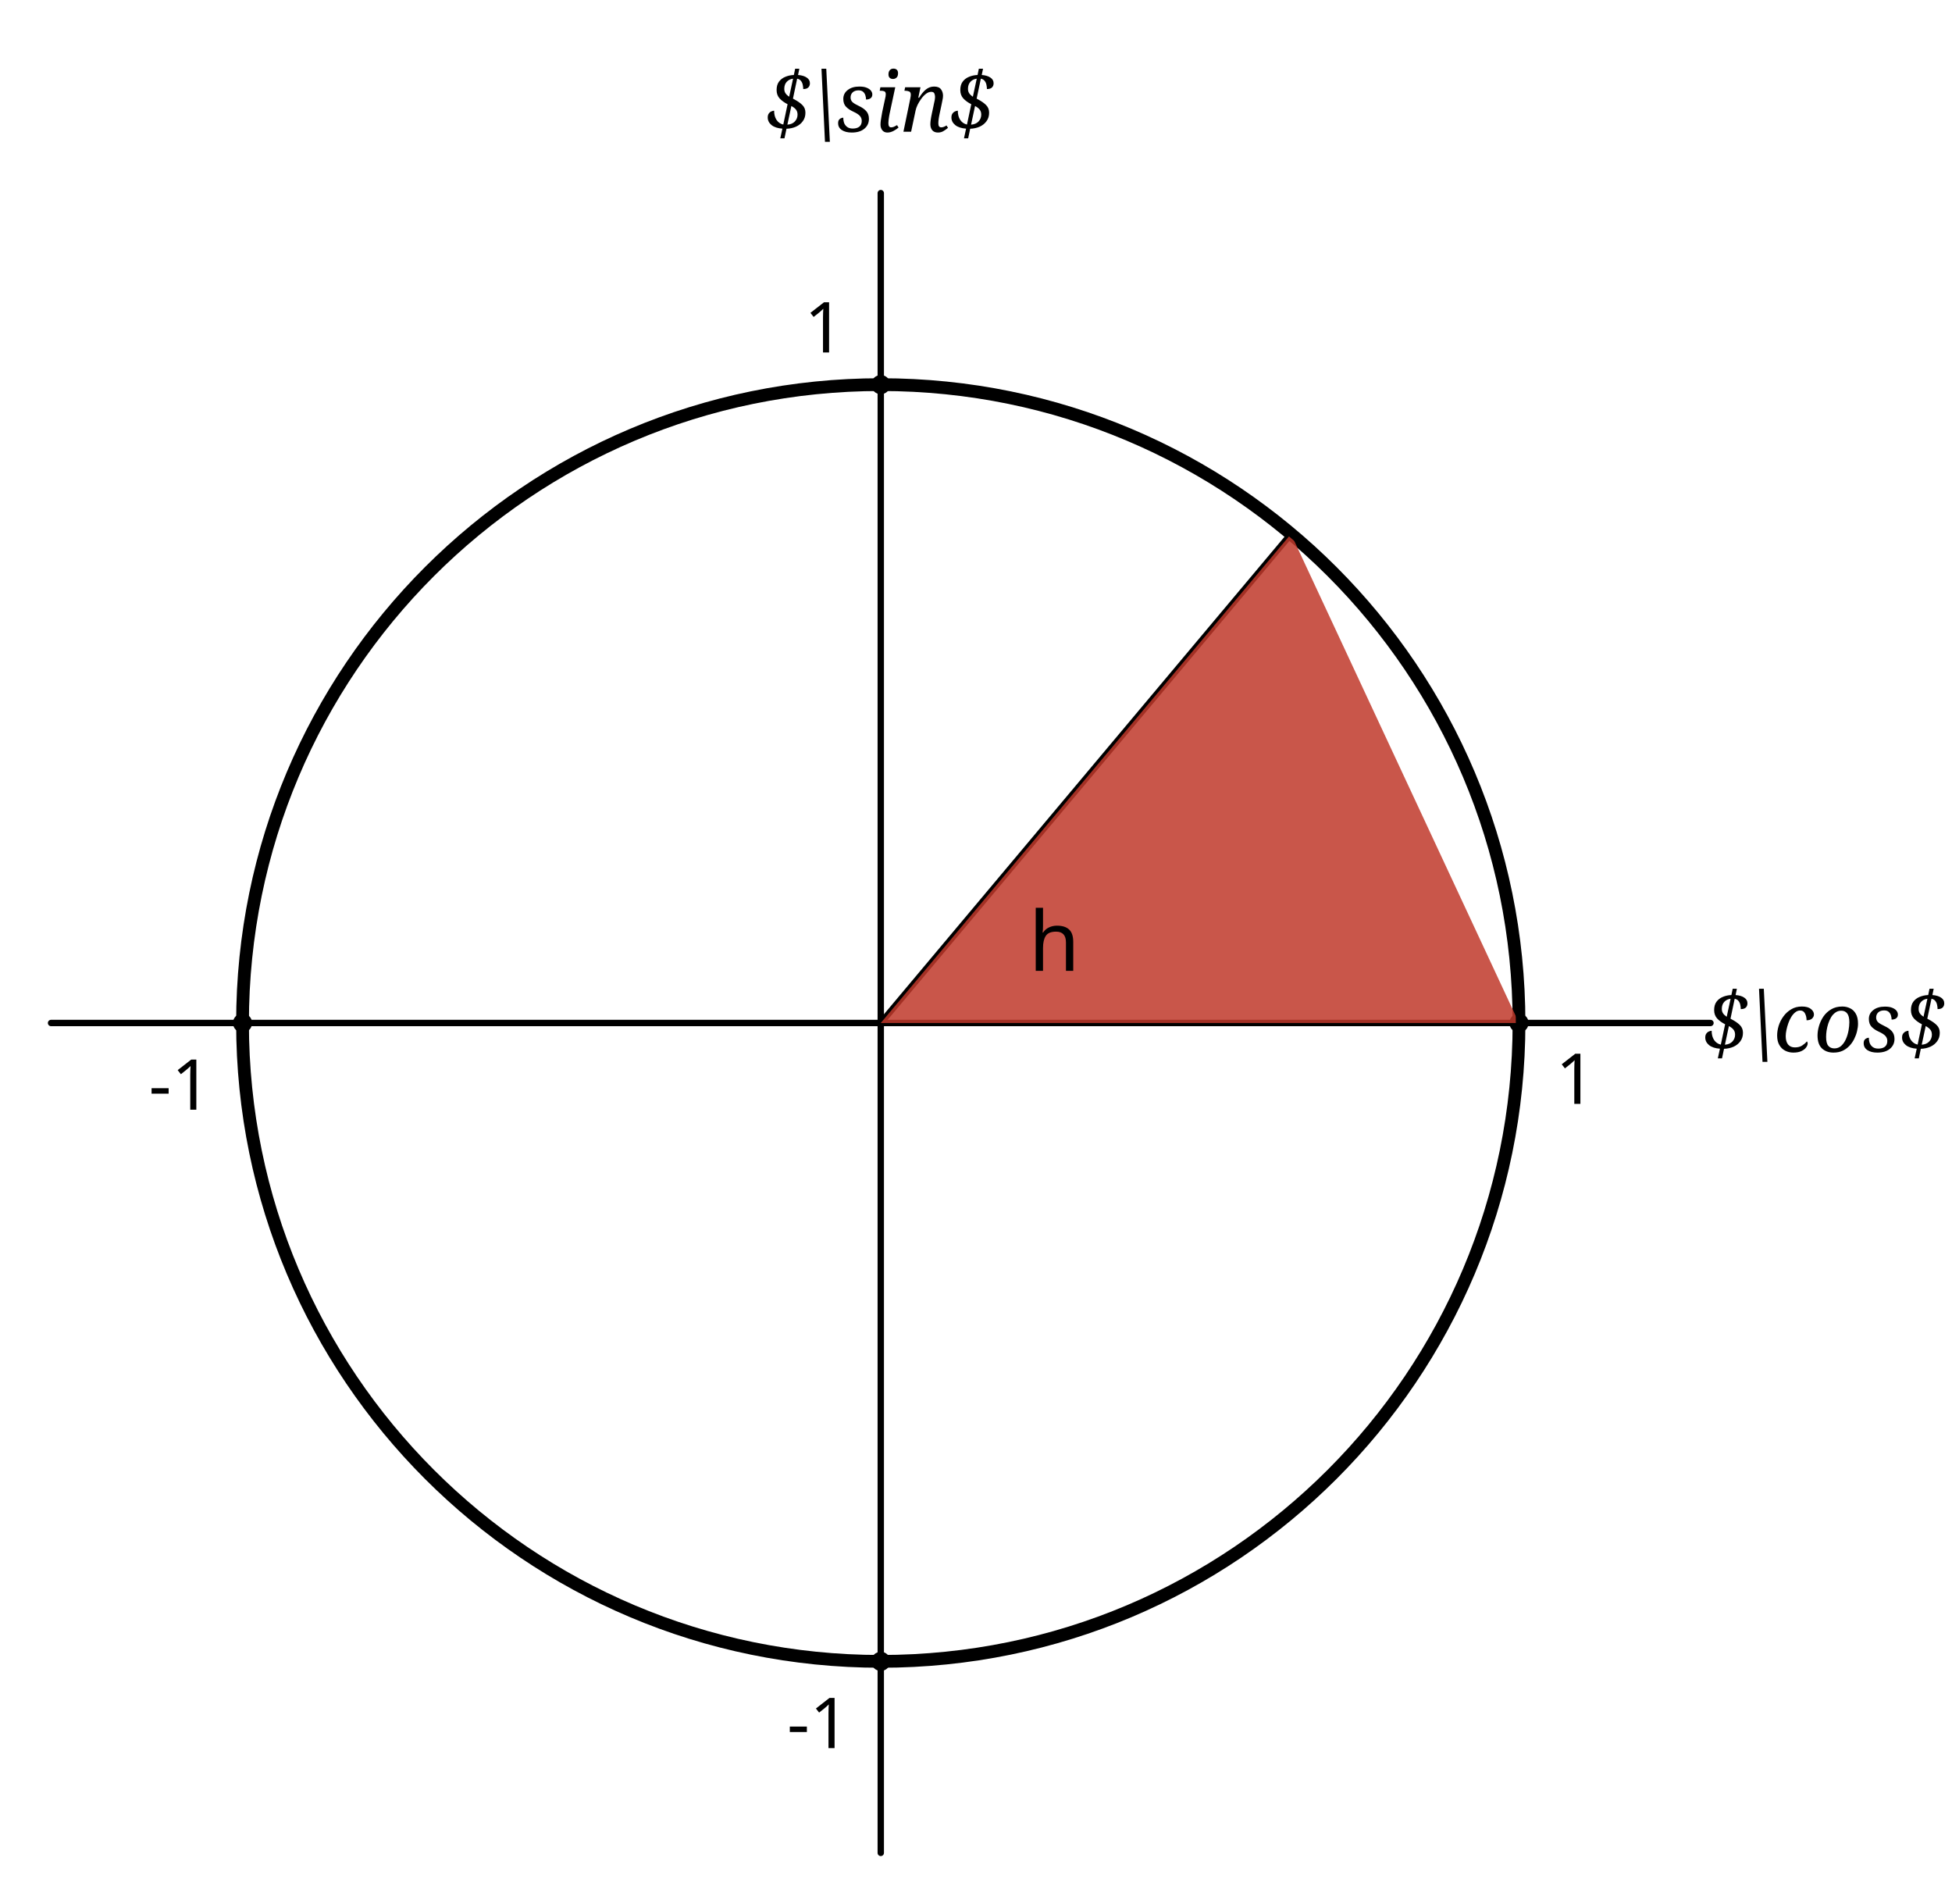
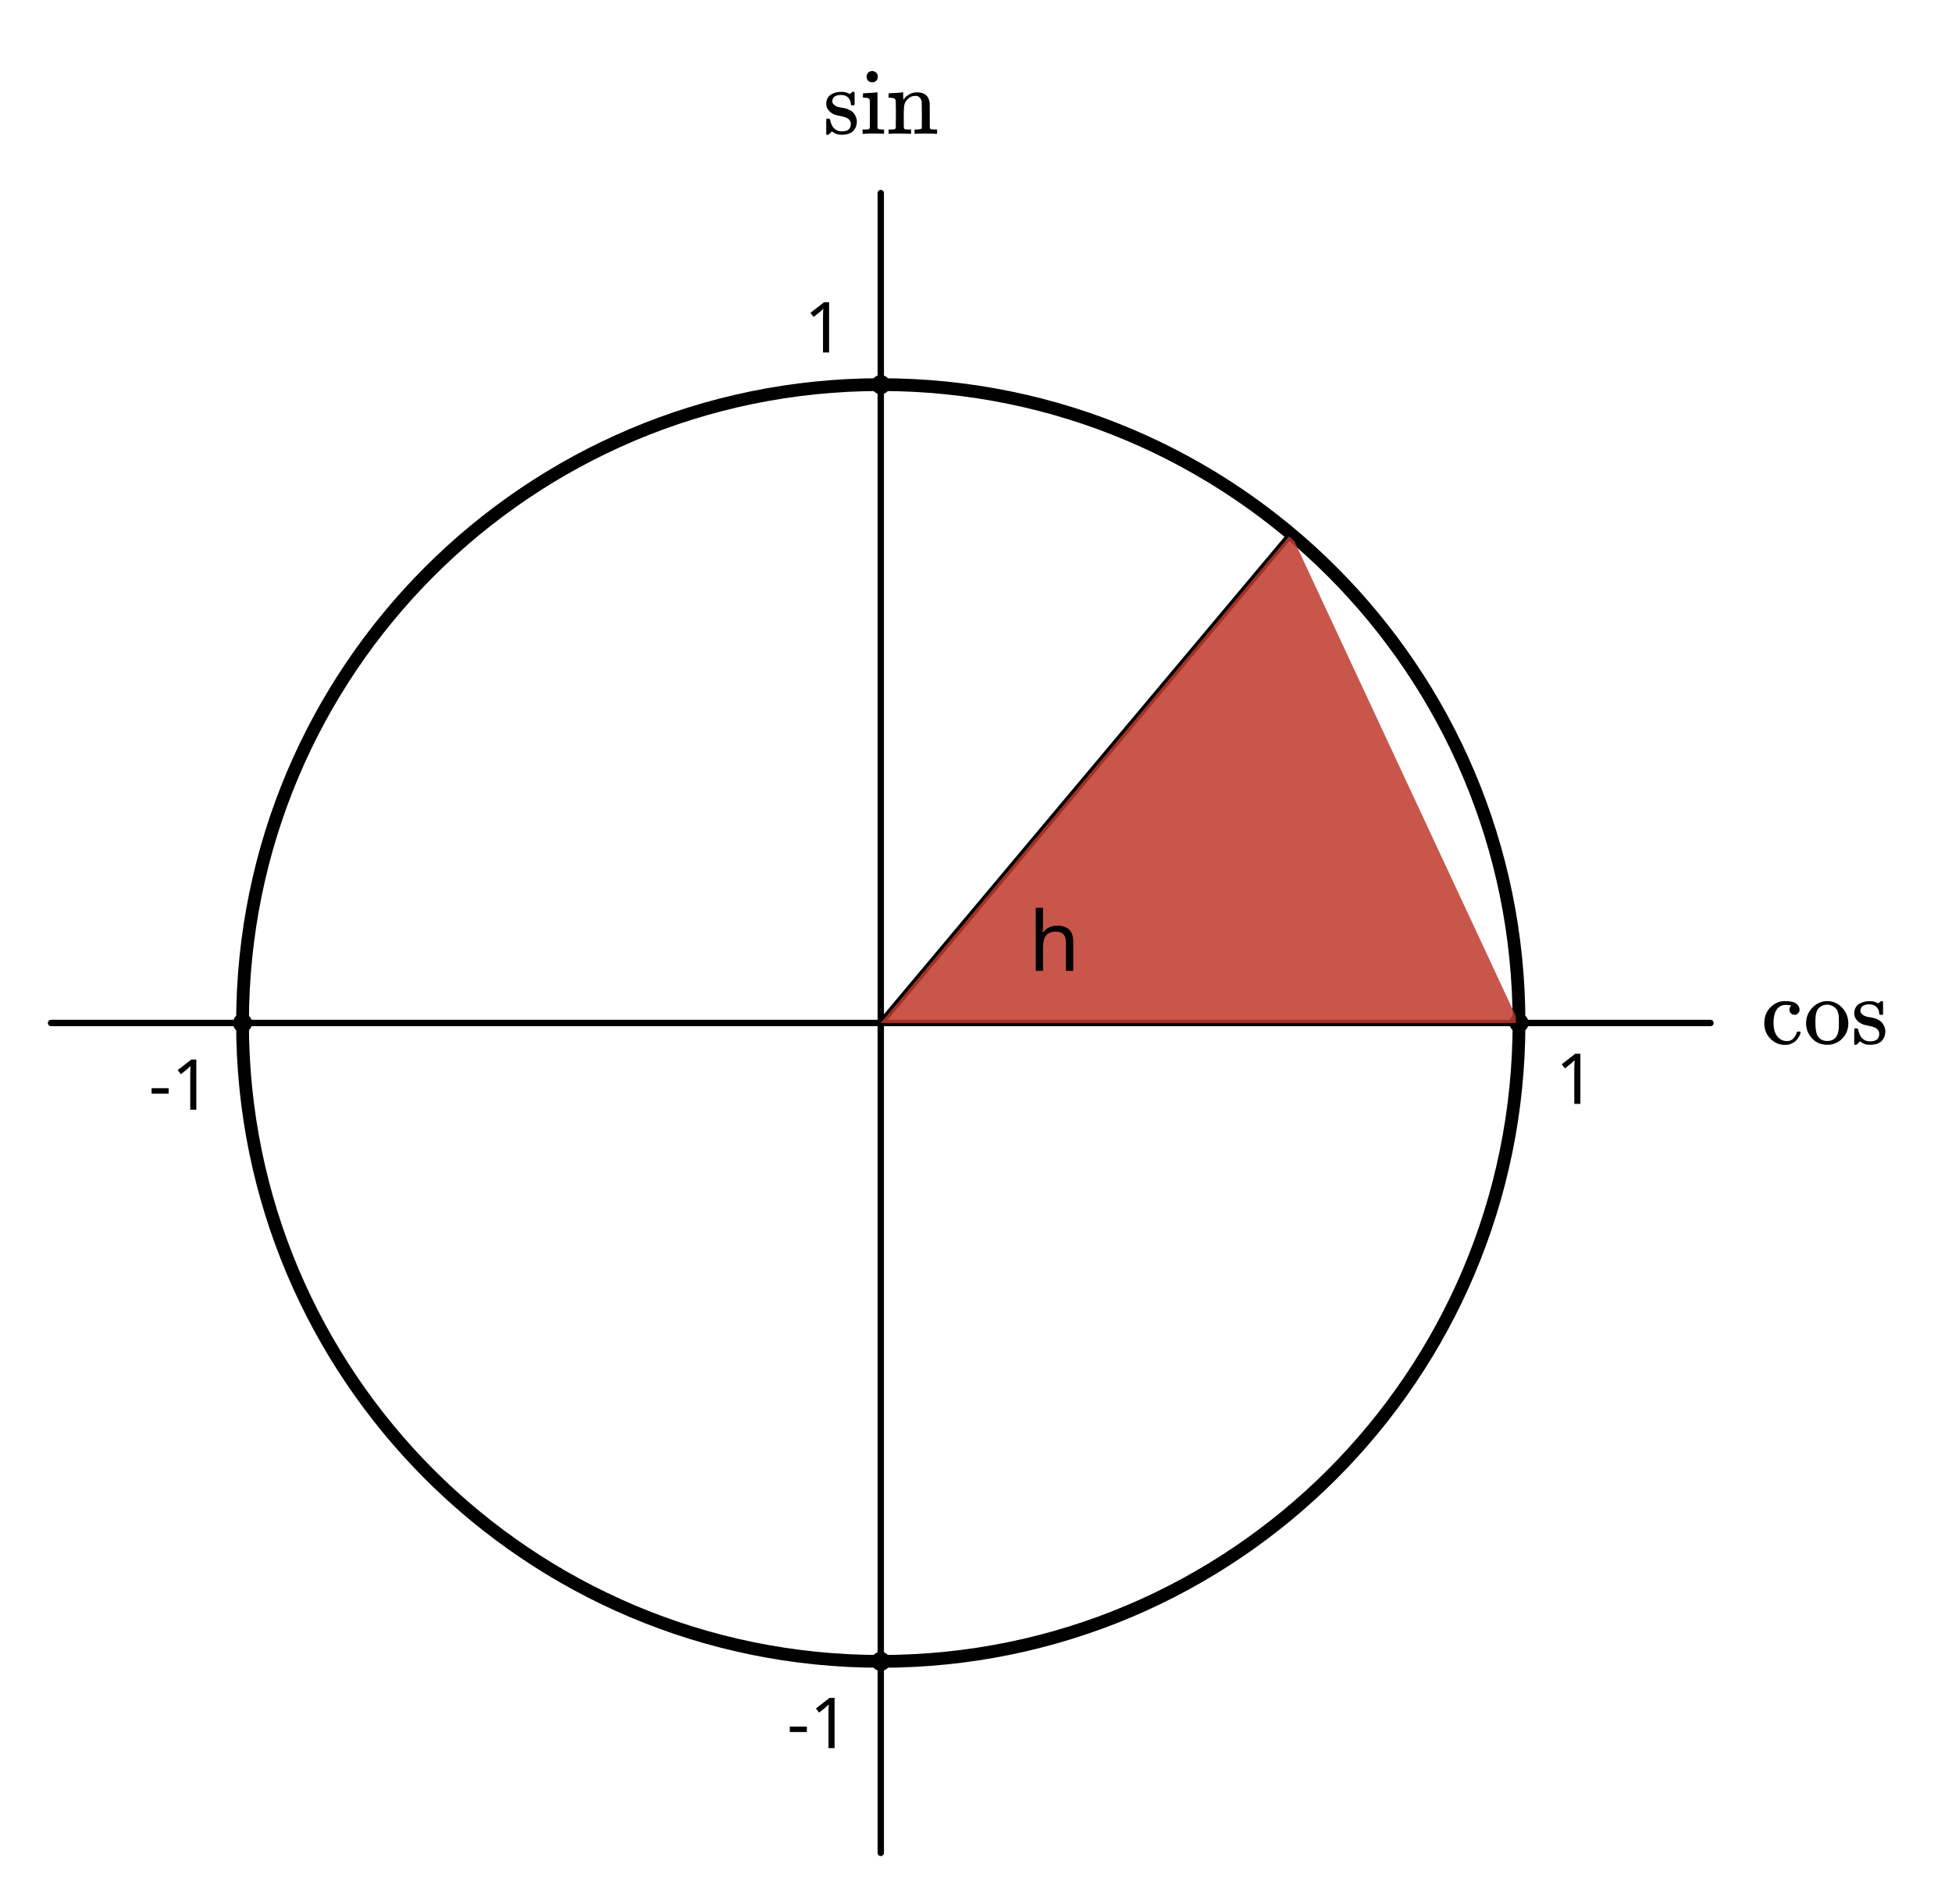
<svg xmlns="http://www.w3.org/2000/svg" width="305.842" height="298.25" viewBox="-138 -160.25 305.842 298.25">
  <line x1="-130" y1="0" x2="130" y2="0" stroke="#000000" stroke-width="1" stroke-opacity="1" stroke-linecap="round" stroke-linejoin="round" fill="none" fill-opacity="1" opacity="1" />
-   <text text-anchor="middle" dominant-baseline="middle" x="147.921" y="0" font-family="serif" font-size="13" font-style="italic" fill="#000">$\cos$</text>
+   <svg x="137.921" y="-3.5" width="20" height="7" overflow="visible">
+     <svg style="vertical-align: -0.025ex;" width="100%" height="100%" role="img" focusable="false" viewBox="0 -448 1338 459">
+       <g stroke="currentColor" fill="currentColor" stroke-width="0" transform="scale(1,-1)">
+         <g data-mml-node="math">
+           <g data-mml-node="mi">
+             <path data-c="63" d="M370 305T349 305T313 320T297 358Q297 381 312 396Q317 401 317 402T307 404Q281 408 258 408Q209 408 178 376Q131 329 131 219Q131 137 162 90Q203 29 272 29Q313 29 338 55T374 117Q376 125 379 127T395 129H409Q415 123 415 120Q415 116 411 104T395 71T366 33T318 2T249 -11Q163 -11 99 53T34 214Q34 318 99 383T250 448T370 421T404 357Q404 334 387 320Z" />
+             <path data-c="6F" d="M28 214Q28 309 93 378T250 448Q340 448 405 380T471 215Q471 120 407 55T250 -10Q153 -10 91 57T28 214ZM250 30Q372 30 372 193V225V250Q372 272 371 288T364 326T348 362T317 390T268 410Q263 411 252 411Q222 411 195 399Q152 377 139 338T126 246V226Q126 130 145 91Q177 30 250 30Z" transform="translate(444,0)" />
+             <path data-c="73" d="M295 316Q295 356 268 385T190 414Q154 414 128 401Q98 382 98 349Q97 344 98 336T114 312T157 287Q175 282 201 278T245 269T277 256Q294 248 310 236T342 195T359 133Q359 71 321 31T198 -10H190Q138 -10 94 26L86 19L77 10Q71 4 65 -1L54 -11H46H42Q39 -11 33 -5V74V132Q33 153 35 157T45 162H54Q66 162 70 158T75 146T82 119T101 77Q136 26 198 26Q295 26 295 104Q295 133 277 151Q257 175 194 187T111 210Q75 227 54 256T33 318Q33 357 50 384T93 424T143 442T187 447H198Q238 447 268 432L283 424L292 431Q302 440 314 448H322H326Q329 448 335 442V310L329 304H301Q295 310 295 316Z" transform="translate(944,0)" />
+           </g>
+         </g>
+       </g>
+     </svg>
+   </svg>
  <line x1="0" y1="130" x2="0" y2="-130" stroke="#000000" stroke-width="1" stroke-opacity="1" stroke-linecap="round" stroke-linejoin="round" fill="none" fill-opacity="1" opacity="1" />
-   <text text-anchor="middle" dominant-baseline="middle" x="0" y="-144.125" font-family="serif" font-size="13" font-style="italic" fill="#000">$\sin$</text>
+   <svg x="-9.5" y="-149.125" width="19" height="10" overflow="visible">
+     <svg style="vertical-align: -0.025ex;" width="100%" height="100%" role="img" focusable="false" viewBox="0 -669 1228 680">
+       <g stroke="currentColor" fill="currentColor" stroke-width="0" transform="scale(1,-1)">
+         <g data-mml-node="math">
+           <g data-mml-node="mi">
+             <path data-c="73" d="M295 316Q295 356 268 385T190 414Q154 414 128 401Q98 382 98 349Q97 344 98 336T114 312T157 287Q175 282 201 278T245 269T277 256Q294 248 310 236T342 195T359 133Q359 71 321 31T198 -10H190Q138 -10 94 26L86 19L77 10Q71 4 65 -1L54 -11H46H42Q39 -11 33 -5V74V132Q33 153 35 157T45 162H54Q66 162 70 158T75 146T82 119T101 77Q136 26 198 26Q295 26 295 104Q295 133 277 151Q257 175 194 187T111 210Q75 227 54 256T33 318Q33 357 50 384T93 424T143 442T187 447H198Q238 447 268 432L283 424L292 431Q302 440 314 448H322H326Q329 448 335 442V310L329 304H301Q295 310 295 316Z" />
+             <path data-c="69" d="M69 609Q69 637 87 653T131 669Q154 667 171 652T188 609Q188 579 171 564T129 549Q104 549 87 564T69 609ZM247 0Q232 3 143 3Q132 3 106 3T56 1L34 0H26V46H42Q70 46 91 49Q100 53 102 60T104 102V205V293Q104 345 102 359T88 378Q74 385 41 385H30V408Q30 431 32 431L42 432Q52 433 70 434T106 436Q123 437 142 438T171 441T182 442H185V62Q190 52 197 50T232 46H255V0H247Z" transform="translate(394,0)" />
+             <path data-c="6E" d="M41 46H55Q94 46 102 60V68Q102 77 102 91T102 122T103 161T103 203Q103 234 103 269T102 328V351Q99 370 88 376T43 385H25V408Q25 431 27 431L37 432Q47 433 65 434T102 436Q119 437 138 438T167 441T178 442H181V402Q181 364 182 364T187 369T199 384T218 402T247 421T285 437Q305 442 336 442Q450 438 463 329Q464 322 464 190V104Q464 66 466 59T477 49Q498 46 526 46H542V0H534L510 1Q487 2 460 2T422 3Q319 3 310 0H302V46H318Q379 46 379 62Q380 64 380 200Q379 335 378 343Q372 371 358 385T334 402T308 404Q263 404 229 370Q202 343 195 315T187 232V168V108Q187 78 188 68T191 55T200 49Q221 46 249 46H265V0H257L234 1Q210 2 183 2T145 3Q42 3 33 0H25V46H41Z" transform="translate(672,0)" />
+           </g>
+         </g>
+       </g>
+     </svg>
+   </svg>
  <circle r="100" stroke="#000000" stroke-width="2" stroke-opacity="1" stroke-linecap="round" stroke-linejoin="round" fill="none" fill-opacity="1" opacity="1" cx="0" cy="0" />
  <circle r="1.5" stroke="none" stroke-width="1" stroke-opacity="1" stroke-linecap="round" stroke-linejoin="round" fill="#000000" fill-opacity="1" opacity="1" cx="100" cy="0" />
  <text x="108.856" y="8.856" font-family="sans-serif" font-size="11" font-weight="normal" fill="#000000" text-anchor="middle" dominant-baseline="middle">1</text>
  <circle r="1.5" stroke="none" stroke-width="1" stroke-opacity="1" stroke-linecap="round" stroke-linejoin="round" fill="#000000" fill-opacity="1" opacity="1" cx="-100" cy="0" />
  <text x="-109.771" y="9.771" font-family="sans-serif" font-size="11" font-weight="normal" fill="#000000" text-anchor="middle" dominant-baseline="middle">-1</text>
  <circle r="1.5" stroke="none" stroke-width="1" stroke-opacity="1" stroke-linecap="round" stroke-linejoin="round" fill="#000000" fill-opacity="1" opacity="1" cx="0" cy="100" />
  <text x="-9.771" y="109.771" font-family="sans-serif" font-size="11" font-weight="normal" fill="#000000" text-anchor="middle" dominant-baseline="middle">-1</text>
  <circle r="1.5" stroke="none" stroke-width="1" stroke-opacity="1" stroke-linecap="round" stroke-linejoin="round" fill="#000000" fill-opacity="1" opacity="1" cx="0" cy="-100" />
  <text x="-8.856" y="-108.856" font-family="sans-serif" font-size="11" font-weight="normal" fill="#000000" text-anchor="middle" dominant-baseline="middle">1</text>
  <line x1="0" y1="0" x2="64.279" y2="-76.604" stroke="#000000" stroke-width="1" stroke-opacity="1" stroke-linecap="round" stroke-linejoin="round" fill="none" fill-opacity="1" opacity="1" />
  <path d="M 0 0 L 64.279 -76.604 L 100 0 Z" stroke="none" stroke-width="1" stroke-opacity="1" stroke-linecap="round" stroke-linejoin="round" fill="#c0392b" fill-opacity="0.85" opacity="1" />
  <path d="M 100 0 A 100 100 0 0 0 64.279 -76.604" stroke="#000000" stroke-width="1" stroke-opacity="1" stroke-linecap="round" stroke-linejoin="round" fill="none" fill-opacity="1" opacity="1" />
  <text x="27.189" y="-12.679" font-family="sans-serif" font-size="13" font-weight="normal" fill="#000000" text-anchor="middle" dominant-baseline="middle">h</text>
</svg>
